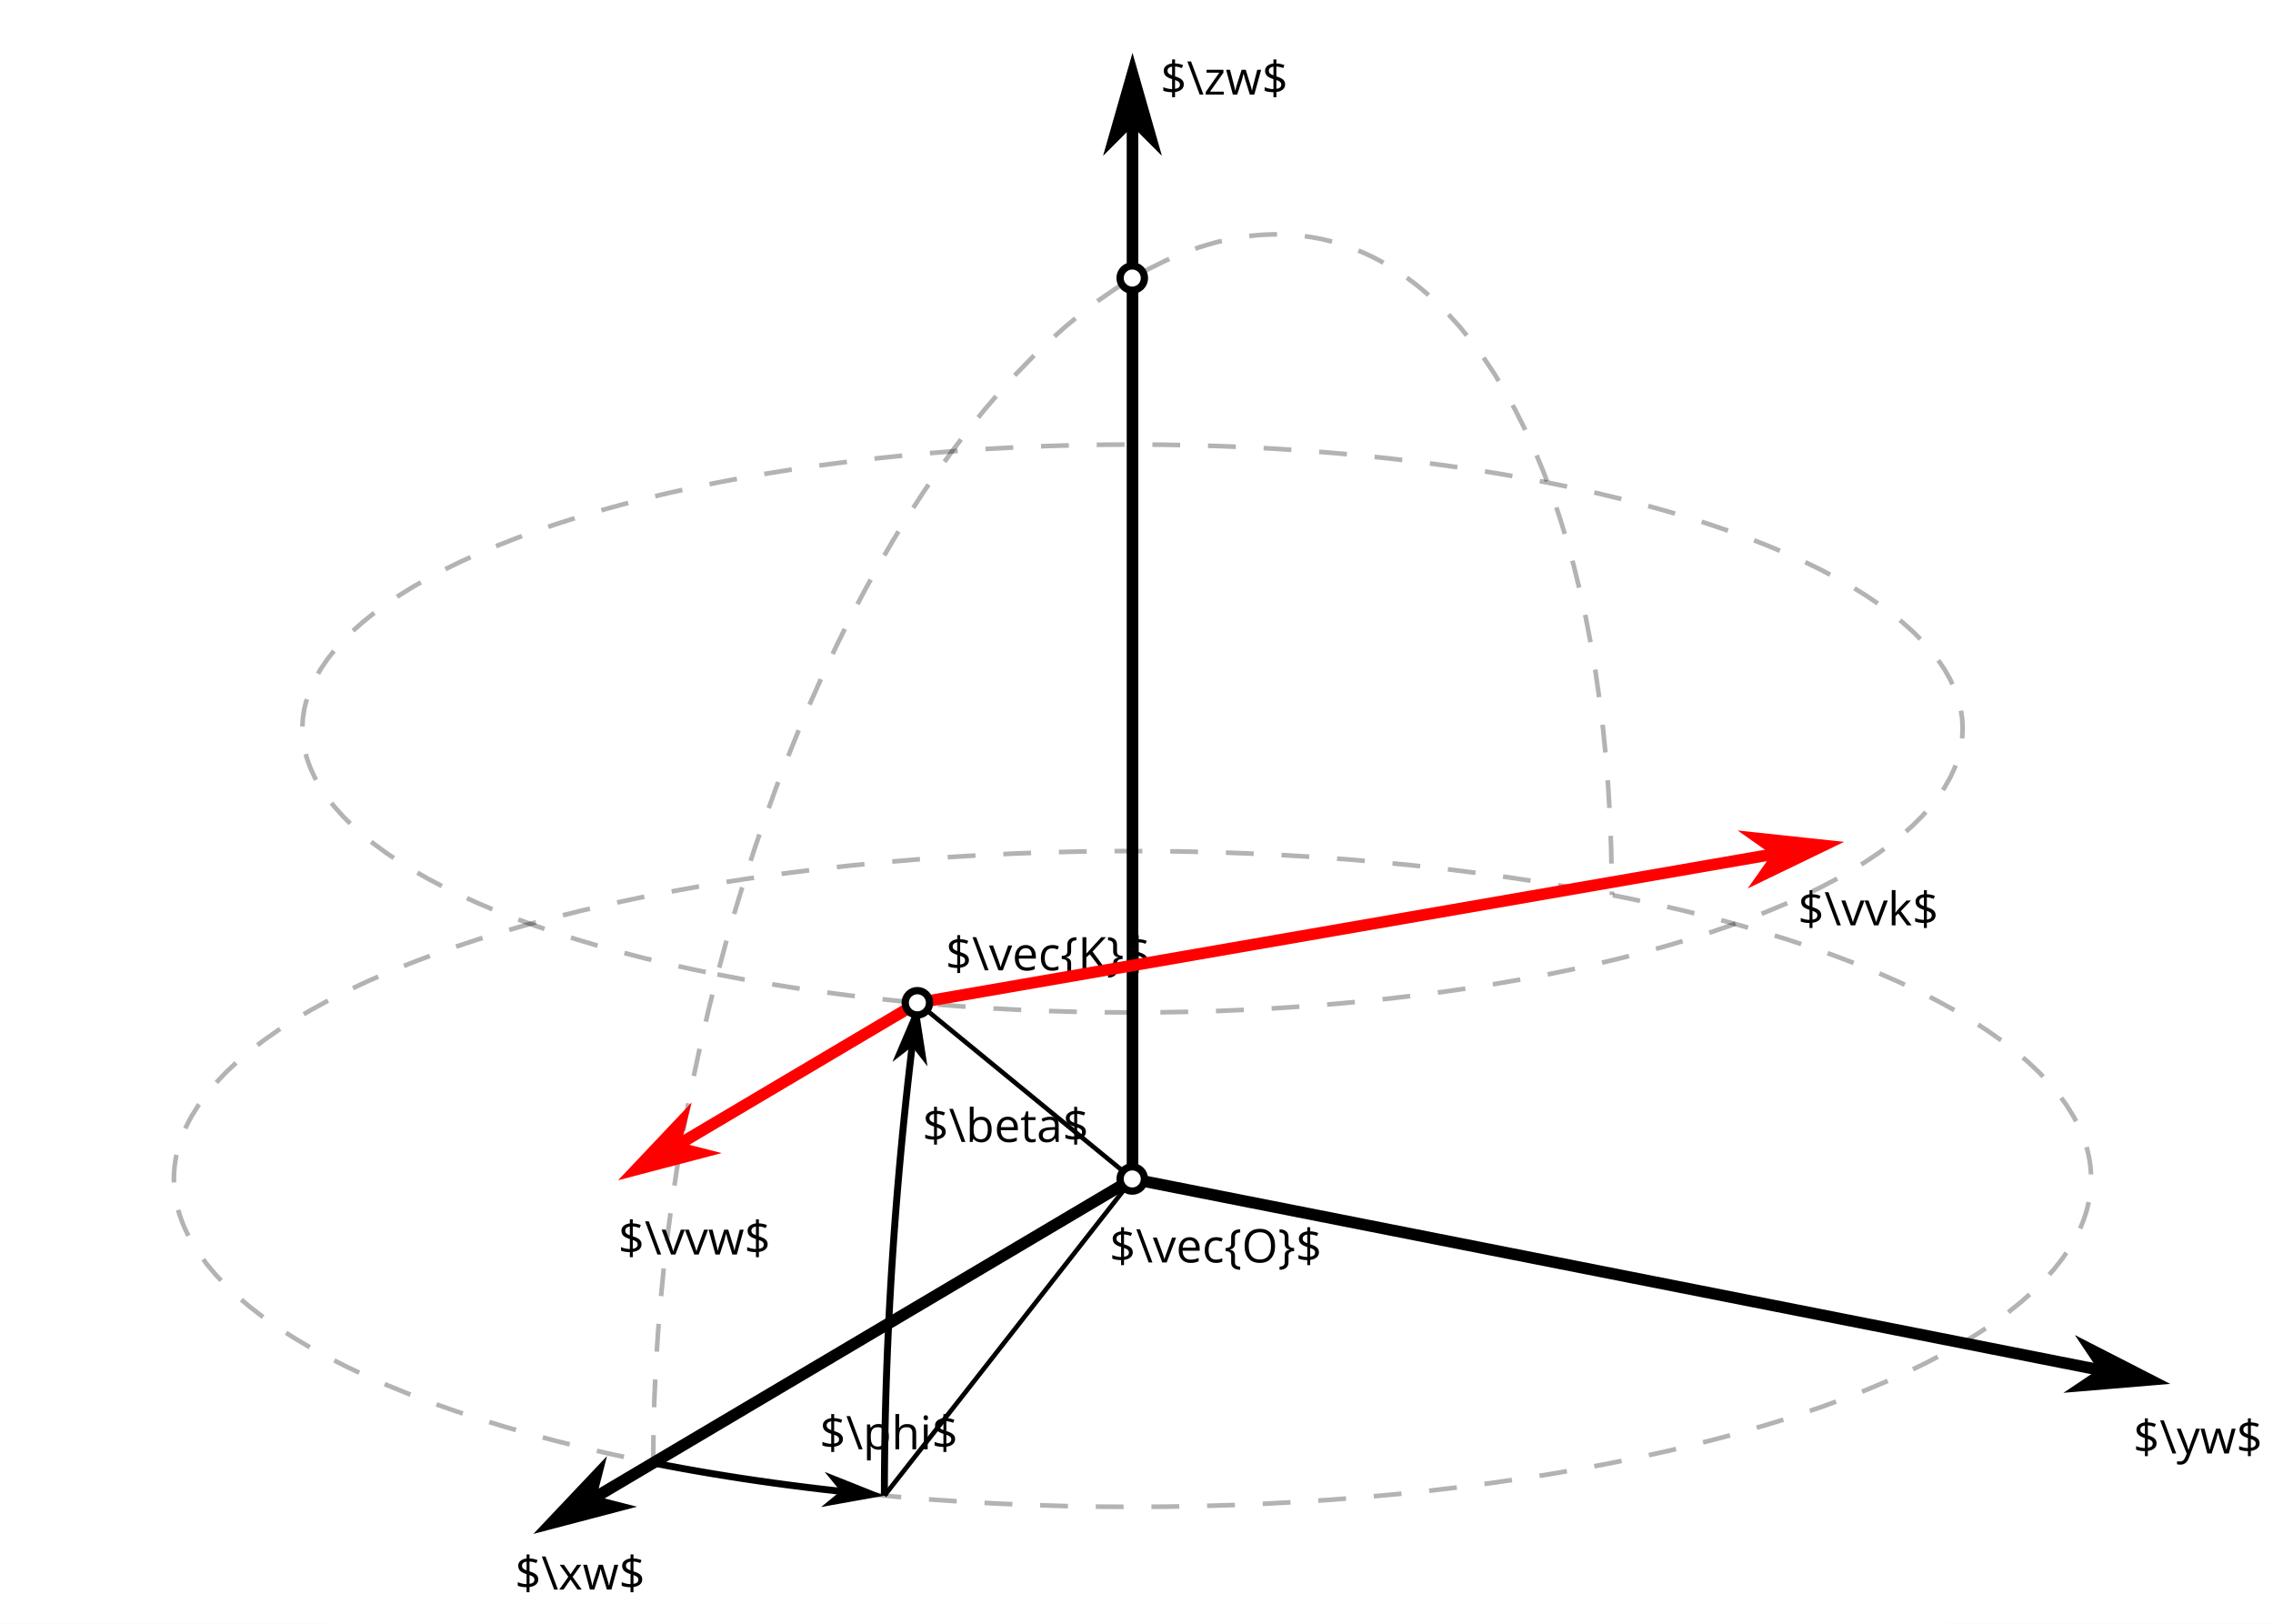
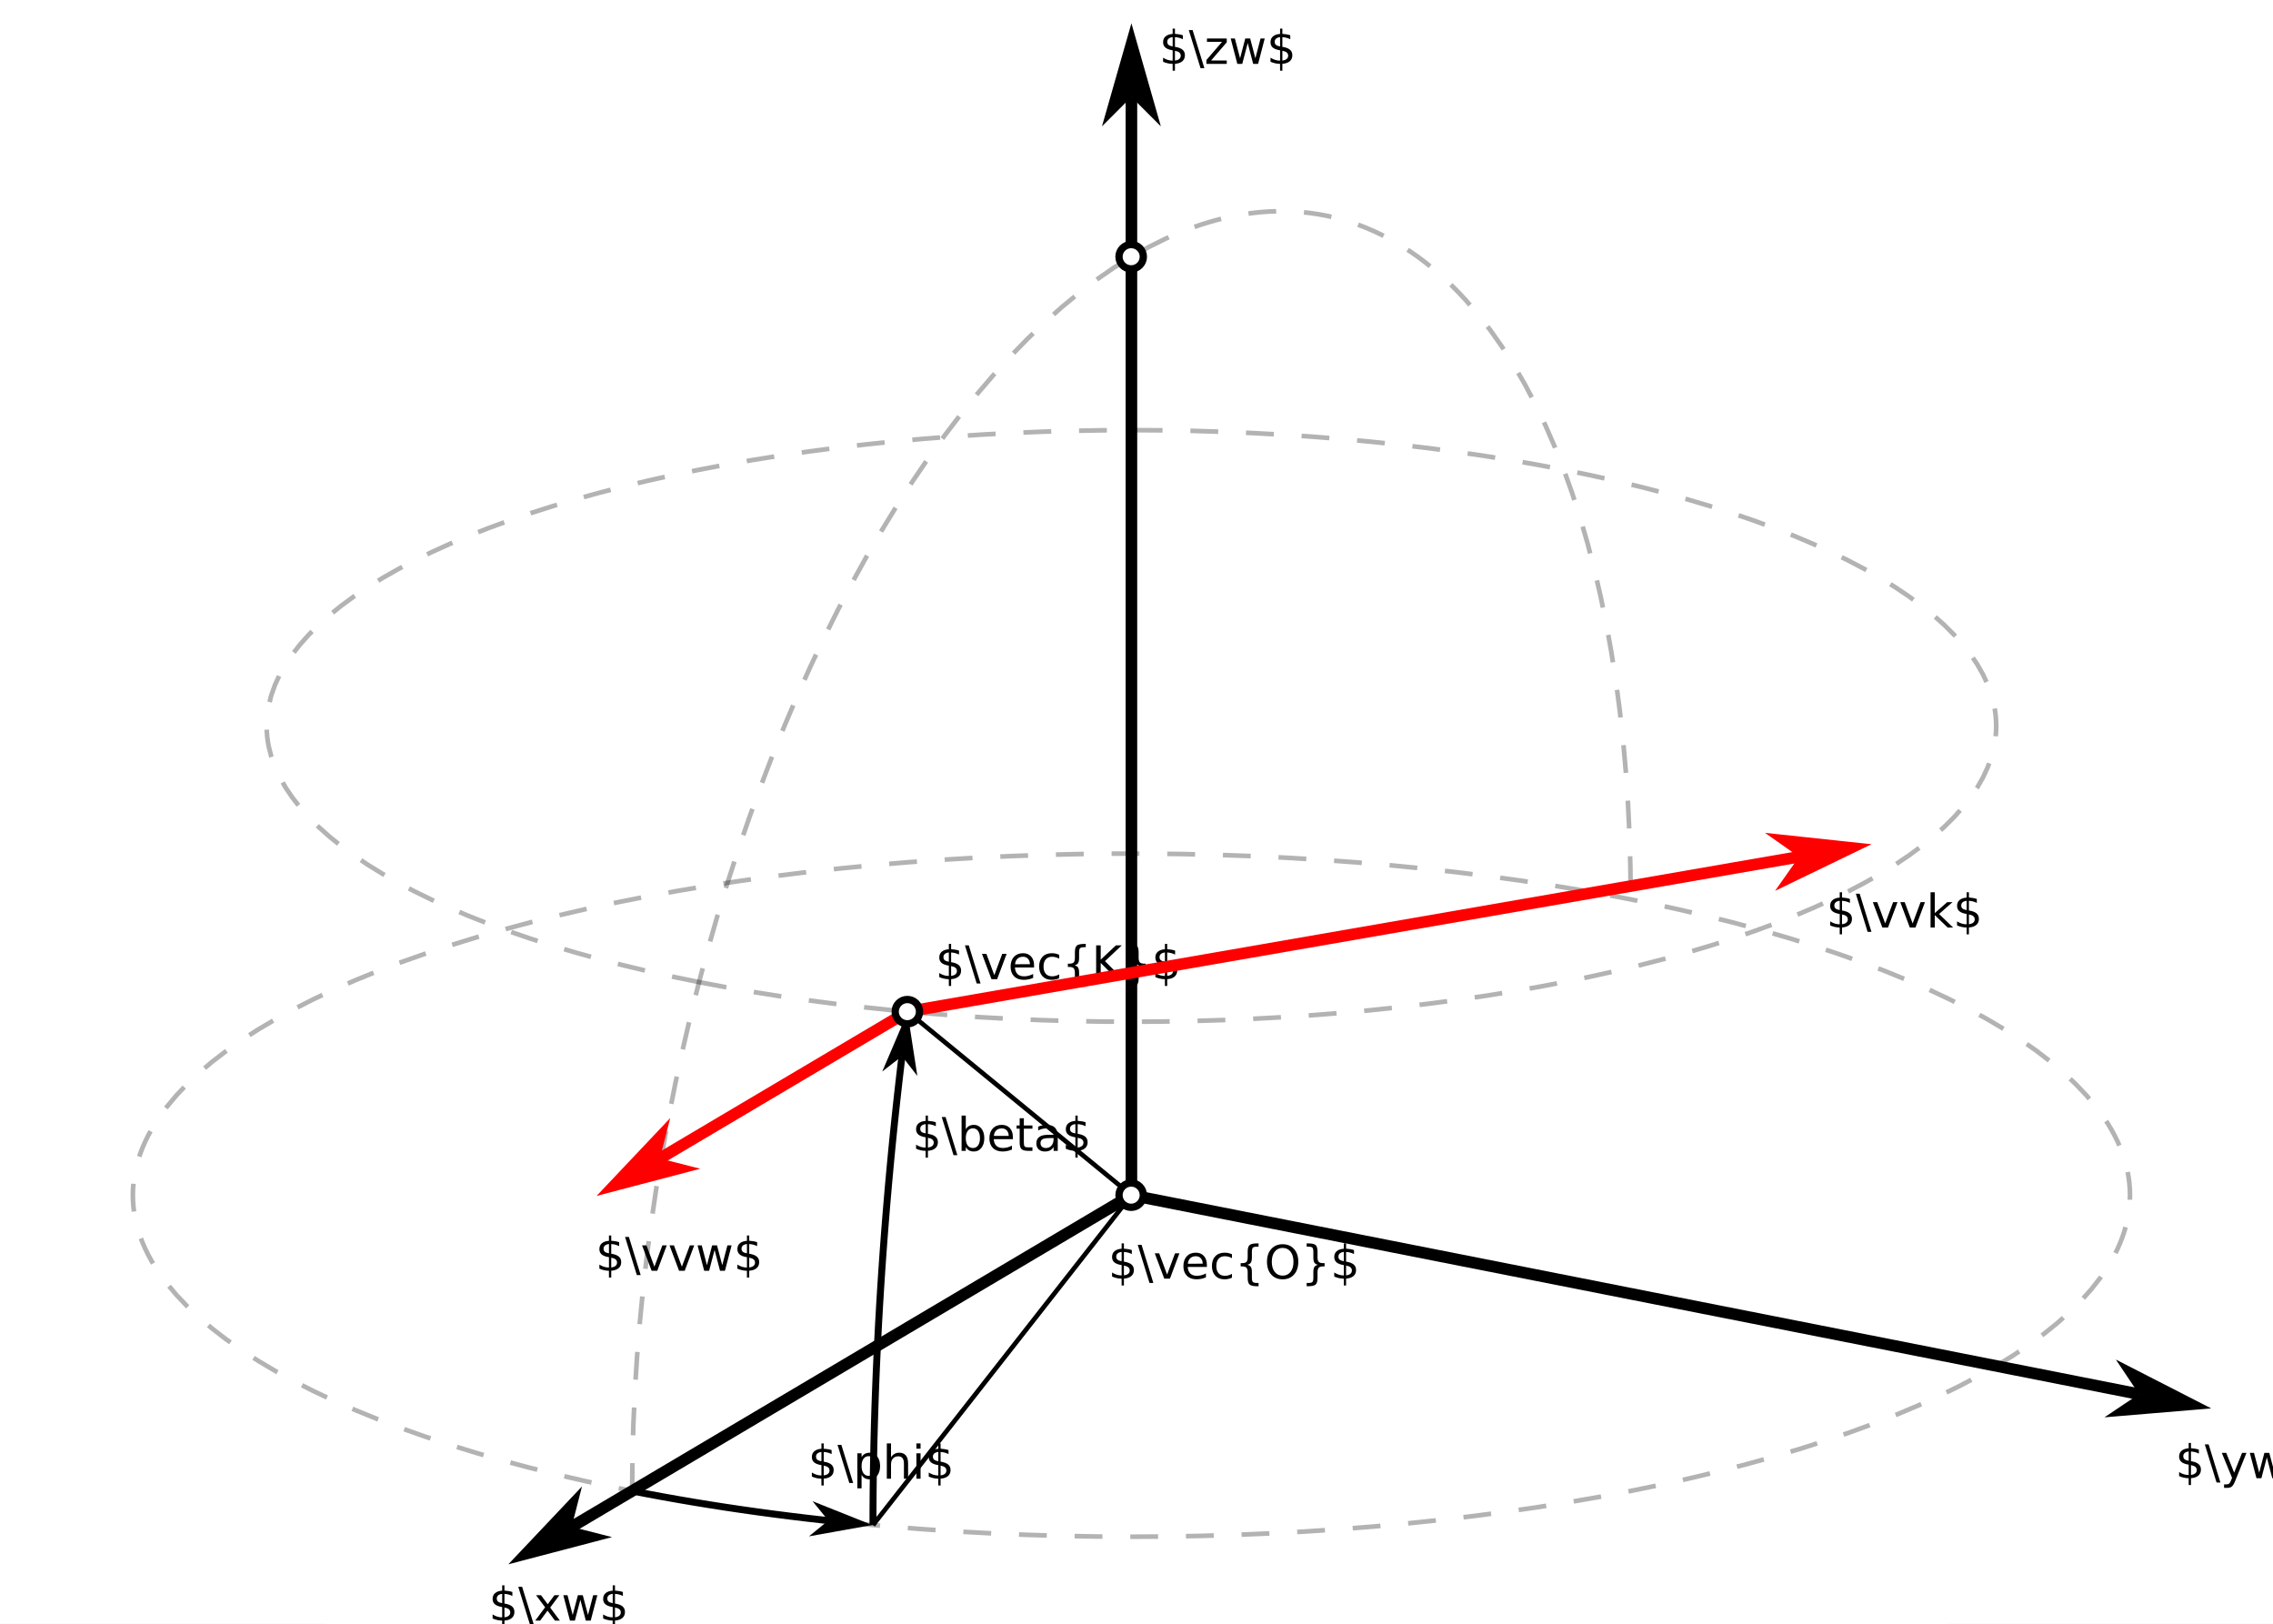
<svg xmlns="http://www.w3.org/2000/svg" width="980" height="700" viewBox="0 0 980 700" version="1.1">
  <defs>
    <marker id="Point1M-k:k:w" style="overflow:visible" refX="0" refY="0" orient="auto">
      <path style="stroke:#000000;fill:#ffffff;stroke-width:3;opacity:1" d="M -2.5,-1.0 C -2.5,1.76 -4.74,4.0 -7.5,4.0 C -10.26,4.0 -12.5,1.76 -12.5,-1.0 C -12.5,-3.76 -10.26,-6.0 -7.5,-6.0 C -4.74,-6.0 -2.5,-3.76 -2.5,-1.0 z" transform="scale(0.35) translate(7.4, 1)" />
    </marker>
    <marker id="Arrow1Mend-k:k" style="overflow:visible" refX="0" refY="0" orient="auto">
      <path style="stroke:#000000;fill:#000000;stroke-width:1pt;opacity:1;stroke-linejoin:miter" d="M 0.0,0.0 L 5.0,-5.0 L -12.5,0.0 L 5.0,5.0 L 0.0,0.0 z" transform="scale(0.4) rotate(180) translate(-0.9,0)" />
    </marker>
    <marker id="Arrow1Mend-r:r" style="overflow:visible" refX="0" refY="0" orient="auto">
      <path style="stroke:#ff0000;fill:#ff0000;stroke-width:1pt;opacity:1;stroke-linejoin:miter" d="M 0.0,0.0 L 5.0,-5.0 L -12.5,0.0 L 5.0,5.0 L 0.0,0.0 z" transform="scale(0.4) rotate(180) translate(-0.9,0)" />
    </marker>
  </defs>
  <defs>
    <style type="text/css">*{stroke-linejoin: round; stroke-linecap: butt}</style>
  </defs>
  <g id="figure_1">
    <g id="patch_1">
      <path d="M 0 700  L 980 700  L 980 0  L 0 0  z " style="fill: #ffffff" />
    </g>
    <g id="patch_2">
      <path d="M 140 700  L 840 700  L 840 0  L 140 0  z " style="fill: #ffffff" />
    </g>
    <g id="axes_1">
      <g id="line_1">
-         <path d="M 488.274 508.248  L 395.634 432.307  " style="fill: none; stroke: #000000; stroke-width: 2" />
+         <path d="M 487.808 515.236  L 391.308 436.131  " style="fill: none; stroke: #000000; stroke-width: 2" />
      </g>
      <g id="line_2">
-         <path d="M 488.274 508.248  L 381.303 644.791  " style="fill: none; stroke: #000000; stroke-width: 2" />
+         <path d="M 487.808 515.236  L 376.379 657.468  " style="fill: none; stroke: #000000; stroke-width: 2" />
      </g>
      <g id="text_1">
        <g>
-           <text style="font: 20px 'Open Sans'; text-anchor: start" x="478.274" y="544.248" transform="rotate(-0 478.274 544.2483)">$\vec{O}$</text>
+           <text style="font: 20px 'DejaVu Sans', 'Bitstream Vera Sans', 'Computer Modern Sans Serif', 'Lucida Grande', 'Verdana', 'Geneva', 'Lucid', 'Arial', 'Helvetica', 'Avant Garde', sans-serif; text-anchor: start" x="477.808" y="551.236" transform="rotate(-0 477.808 551.2361)">$\vec{O}$</text>
        </g>
      </g>
      <g id="text_2">
        <g>
-           <text style="font: 20px 'Open Sans'; text-anchor: start" x="407.634" y="418.307" transform="rotate(-0 407.6341 418.3071)">$\vec{K}$</text>
+           <text style="font: 20px 'DejaVu Sans', 'Bitstream Vera Sans', 'Computer Modern Sans Serif', 'Lucida Grande', 'Verdana', 'Geneva', 'Lucid', 'Arial', 'Helvetica', 'Avant Garde', sans-serif; text-anchor: start" x="403.308" y="422.131" transform="rotate(-0 403.308 422.1307)">$\vec{K}$</text>
        </g>
      </g>
      <g id="text_3">
        <g>
-           <text style="font: 20px 'Open Sans'; text-anchor: start" x="221.958" y="685.274" transform="rotate(-0 221.9579 685.2738)">$\xw$</text>
+           <text style="font: 20px 'DejaVu Sans', 'Bitstream Vera Sans', 'Computer Modern Sans Serif', 'Lucida Grande', 'Verdana', 'Geneva', 'Lucid', 'Arial', 'Helvetica', 'Avant Garde', sans-serif; text-anchor: start" x="210.729" y="698.638" transform="rotate(-0 210.7286 698.6377)">$\xw$</text>
        </g>
      </g>
      <g id="text_4">
        <g>
-           <text style="font: 20px 'Open Sans'; text-anchor: start" x="919.691" y="626.598" transform="rotate(-0 919.6908 626.5976)">$\yw$</text>
+           <text style="font: 20px 'DejaVu Sans', 'Bitstream Vera Sans', 'Computer Modern Sans Serif', 'Lucida Grande', 'Verdana', 'Geneva', 'Lucid', 'Arial', 'Helvetica', 'Avant Garde', sans-serif; text-anchor: start" x="937.867" y="637.267" transform="rotate(-0 937.8671 637.2666)">$\yw$</text>
        </g>
      </g>
      <g id="text_5">
        <g>
-           <text style="font: 20px 'Open Sans'; text-anchor: start" x="500.274" y="40.773" transform="rotate(-0 500.274 40.77267)">$\zw$</text>
+           <text style="font: 20px 'DejaVu Sans', 'Bitstream Vera Sans', 'Computer Modern Sans Serif', 'Lucida Grande', 'Verdana', 'Geneva', 'Lucid', 'Arial', 'Helvetica', 'Avant Garde', sans-serif; text-anchor: start" x="499.808" y="27.532" transform="rotate(-0 499.808 27.53235)">$\zw$</text>
        </g>
      </g>
      <g id="text_6">
        <g>
-           <text style="font: 20px 'Open Sans'; text-anchor: start" x="775.097" y="398.924" transform="rotate(-0 775.0968 398.9238)">$\vvk$</text>
+           <text style="font: 20px 'DejaVu Sans', 'Bitstream Vera Sans', 'Computer Modern Sans Serif', 'Lucida Grande', 'Verdana', 'Geneva', 'Lucid', 'Arial', 'Helvetica', 'Avant Garde', sans-serif; text-anchor: start" x="787.415" y="399.856" transform="rotate(-0 787.415 399.8565)">$\vvk$</text>
        </g>
      </g>
      <g id="text_7">
        <g>
-           <text style="font: 20px 'Open Sans'; text-anchor: start" x="266.476" y="540.82" transform="rotate(-0 266.476 540.8198)">$\vvw$</text>
+           <text style="font: 20px 'DejaVu Sans', 'Bitstream Vera Sans', 'Computer Modern Sans Serif', 'Lucida Grande', 'Verdana', 'Geneva', 'Lucid', 'Arial', 'Helvetica', 'Avant Garde', sans-serif; text-anchor: start" x="256.768" y="547.831" transform="rotate(-0 256.7683 547.8315)">$\vvw$</text>
        </g>
      </g>
      <g id="text_8">
        <g>
-           <text style="font: 20px 'Open Sans'; text-anchor: start" x="397.634" y="492.307" transform="rotate(-0 397.6341 492.3071)">$\beta$</text>
+           <text style="font: 20px 'DejaVu Sans', 'Bitstream Vera Sans', 'Computer Modern Sans Serif', 'Lucida Grande', 'Verdana', 'Geneva', 'Lucid', 'Arial', 'Helvetica', 'Avant Garde', sans-serif; text-anchor: start" x="393.308" y="496.131" transform="rotate(-0 393.308 496.1307)">$\beta$</text>
        </g>
      </g>
      <g id="text_9">
        <g>
-           <text style="font: 20px 'Open Sans'; text-anchor: start" x="353.303" y="624.791" transform="rotate(-0 353.3026 624.7905)">$\phi$</text>
+           <text style="font: 20px 'DejaVu Sans', 'Bitstream Vera Sans', 'Computer Modern Sans Serif', 'Lucida Grande', 'Verdana', 'Geneva', 'Lucid', 'Arial', 'Helvetica', 'Avant Garde', sans-serif; text-anchor: start" x="348.379" y="637.468" transform="rotate(-0 348.3794 637.4676)">$\phi$</text>
        </g>
      </g>
      <g id="arc_1">
-         <path d="M 281.621 630.669  L 281.747 617.04  L 282.125 603.278  L 282.753 589.401  L 283.632 575.425  L 284.761 561.367  L 286.137 547.245  L 287.76 533.075  L 289.626 518.874  L 291.735 504.661  L 294.084 490.452  L 296.669 476.265  L 299.487 462.116  L 302.536 448.024  L 305.81 434.005  L 309.307 420.077  L 313.022 406.256  L 316.951 392.56  L 321.088 379.004  L 325.429 365.606  L 329.969 352.382  L 334.701 339.347  L 339.62 326.518  L 344.721 313.911  L 349.996 301.541  L 355.44 289.422  L 361.046 277.57  L 366.806 265.999  L 372.715 254.723  L 378.765 243.756  L 384.948 233.111  L 391.256 222.802  L 397.683 212.84  L 404.221 203.238  L 410.86 194.008  L 417.595 185.16  L 424.415 176.706  L 431.313 168.657  L 438.28 161.021  L 445.308 153.807  L 452.389 147.026  L 459.514 140.685  L 466.673 134.792  L 473.859 129.353  L 481.062 124.377  L 488.274 119.868  L 495.486 115.832  L 502.689 112.274  L 509.875 109.199  L 513.459 107.843  L 517.035 106.61  L 520.602 105.499  L 524.159 104.51  L 527.705 103.645  L 531.24 102.902  L 534.761 102.283  L 538.268 101.788  L 541.76 101.417  L 545.235 101.169  L 548.694 101.046  L 552.133 101.046  L 555.554 101.171  L 558.954 101.42  L 562.332 101.792  L 565.688 102.289  L 569.02 102.909  L 572.327 103.652  L 575.609 104.519  L 578.865 105.509  L 582.093 106.621  L 585.292 107.856  L 588.461 109.212  L 591.601 110.691  L 594.708 112.29  L 597.783 114.01  L 600.825 115.85  L 603.833 117.81  L 606.805 119.888  L 609.742 122.085  L 612.641 124.399  L 615.502 126.831  L 618.325 129.378  L 623.851 134.819  L 629.211 140.714  L 634.4 147.057  L 639.41 153.841  L 644.237 161.056  L 648.874 168.694  L 653.314 176.746  L 657.554 185.201  L 661.588 194.051  L 665.41 203.283  L 669.017 212.886  L 672.403 222.85  L 675.565 233.161  L 678.499 243.807  L 681.201 254.776  L 683.668 266.053  L 685.897 277.626  L 687.885 289.479  L 689.63 301.599  L 691.13 313.971  L 692.383 326.579  L 693.387 339.409  L 694.141 352.444  L 694.644 365.669  L 694.895 379.068  L 694.927 385.828  L 694.927 385.828  " style="fill: none; stroke-dasharray: 12,12; stroke-dashoffset: 0; stroke: #000000; stroke-opacity: 0.3; stroke-width: 2" />
+         <path d="M 272.545 642.757  L 272.676 628.561  L 273.069 614.226  L 273.724 599.77  L 274.639 585.212  L 275.815 570.568  L 277.249 555.857  L 278.939 541.097  L 280.883 526.305  L 283.08 511.499  L 285.526 496.698  L 288.219 481.92  L 291.155 467.182  L 294.33 452.503  L 297.742 437.9  L 301.384 423.391  L 305.254 408.995  L 309.346 394.727  L 313.656 380.607  L 318.178 366.65  L 322.907 352.875  L 327.836 339.297  L 332.96 325.934  L 338.273 312.802  L 343.769 299.916  L 349.439 287.292  L 355.279 274.946  L 361.279 262.893  L 367.434 251.147  L 373.736 239.723  L 380.176 228.635  L 386.748 217.896  L 393.443 207.519  L 400.252 197.517  L 407.169 187.902  L 414.184 178.686  L 421.288 169.88  L 428.473 161.495  L 435.731 153.541  L 443.052 146.027  L 450.428 138.963  L 457.849 132.358  L 465.307 126.219  L 472.792 120.554  L 480.295 115.37  L 487.808 110.673  L 495.321 106.469  L 502.824 102.763  L 506.569 101.098  L 510.309 99.56  L 514.042 98.148  L 517.767 96.863  L 521.483 95.705  L 525.188 94.675  L 528.882 93.774  L 532.564 93.001  L 536.232 92.356  L 539.885 91.84  L 543.522 91.453  L 547.143 91.196  L 550.745 91.067  L 554.328 91.068  L 557.891 91.197  L 561.432 91.456  L 564.952 91.844  L 568.447 92.362  L 571.918 93.007  L 575.364 93.782  L 578.782 94.685  L 582.173 95.716  L 585.536 96.874  L 588.868 98.161  L 592.17 99.574  L 595.44 101.114  L 598.677 102.78  L 601.88 104.571  L 605.049 106.488  L 608.182 108.529  L 611.278 110.694  L 614.337 112.983  L 617.357 115.393  L 620.337 117.926  L 623.278 120.58  L 626.177 123.354  L 629.034 126.247  L 631.847 129.259  L 637.343 135.634  L 642.656 142.472  L 647.78 149.764  L 652.709 157.501  L 657.438 165.674  L 661.96 174.273  L 666.269 183.287  L 670.362 192.706  L 674.232 202.518  L 677.874 212.711  L 681.286 223.272  L 684.461 234.189  L 687.397 245.448  L 690.089 257.037  L 692.536 268.939  L 694.733 281.142  L 696.677 293.63  L 698.367 306.388  L 699.801 319.401  L 700.977 332.652  L 701.892 346.125  L 702.547 359.805  L 702.94 373.673  L 703.071 387.715  L 703.071 387.715  " style="fill: none; stroke-dasharray: 12,12; stroke-dashoffset: 0; stroke: #000000; stroke-opacity: 0.3; stroke-width: 2" />
      </g>
      <g id="arc_2">
-         <path d="M 281.621 630.669  L 294.239 633.061  L 307.093 635.301  L 320.167 637.386  L 333.447 639.314  L 346.915 641.082  L 360.556 642.689  L 374.352 644.131  L 388.286 645.408  L 402.343 646.518  L 416.504 647.46  L 430.753 648.231  L 445.072 648.833  L 459.443 649.263  L 473.85 649.521  L 488.274 649.607  L 502.698 649.521  L 517.105 649.263  L 531.476 648.833  L 545.795 648.231  L 560.044 647.46  L 574.205 646.518  L 588.262 645.408  L 602.197 644.131  L 615.993 642.689  L 629.633 641.082  L 643.101 639.314  L 656.381 637.386  L 669.455 635.301  L 682.309 633.061  L 694.927 630.669  L 707.293 628.127  L 719.392 625.44  L 731.209 622.61  L 742.731 619.641  L 753.942 616.535  L 764.83 613.298  L 775.38 609.933  L 785.581 606.444  L 795.42 602.836  L 804.885 599.112  L 813.964 595.278  L 822.646 591.337  L 830.92 587.295  L 838.777 583.157  L 846.207 578.928  L 853.201 574.612  L 859.751 570.216  L 865.848 565.744  L 871.485 561.202  L 876.655 556.596  L 881.351 551.931  L 885.569 547.212  L 889.303 542.446  L 892.548 537.638  L 895.301 532.795  L 896.491 530.362  L 897.558 527.922  L 898.499 525.476  L 899.316 523.024  L 900.007 520.569  L 900.573 518.109  L 901.013 515.646  L 901.328 513.182  L 901.517 510.715  L 901.58 508.248  L 901.517 505.781  L 901.328 503.315  L 901.013 500.85  L 900.573 498.388  L 900.007 495.928  L 899.316 493.472  L 898.499 491.021  L 897.558 488.575  L 896.491 486.135  L 895.301 483.702  L 893.986 481.276  L 890.987 476.449  L 887.497 471.662  L 883.52 466.919  L 879.062 462.226  L 874.128 457.59  L 868.724 453.015  L 862.856 448.507  L 856.532 444.073  L 849.759 439.716  L 842.546 435.443  L 834.902 431.259  L 826.834 427.168  L 818.355 423.176  L 809.473 419.288  L 800.2 415.508  L 790.547 411.842  L 780.525 408.292  L 770.148 404.865  L 759.427 401.563  L 748.376 398.392  L 737.008 395.354  L 725.337 392.454  L 713.377 389.695  L 701.142 387.08  L 688.649 384.613  L 675.911 382.297  L 662.945 380.134  L 649.766 378.127  L 636.39 376.278  L 622.833 374.591  L 609.113 373.066  L 595.245 371.706  L 581.248 370.512  L 567.137 369.486  L 552.929 368.63  L 538.643 367.943  L 524.296 367.427  L 509.905 367.083  L 495.487 366.911  L 481.061 366.911  L 466.643 367.083  L 452.252 367.427  L 437.905 367.943  L 423.619 368.63  L 409.412 369.486  L 395.3 370.512  L 381.303 371.706  L 367.435 373.066  L 353.715 374.591  L 340.158 376.278  L 326.783 378.127  L 313.603 380.134  L 300.637 382.297  L 287.899 384.613  L 275.406 387.08  L 263.172 389.695  L 251.212 392.454  L 239.54 395.354  L 228.172 398.392  L 217.121 401.563  L 206.4 404.865  L 196.023 408.292  L 186.001 411.842  L 176.348 415.508  L 167.075 419.288  L 158.193 423.176  L 149.714 427.168  L 141.647 431.259  L 134.002 435.443  L 126.789 439.716  L 120.016 444.073  L 113.692 448.507  L 107.824 453.015  L 102.42 457.59  L 97.486 462.226  L 93.028 466.919  L 89.051 471.662  L 85.561 476.449  L 82.562 481.276  L 81.247 483.702  L 80.057 486.135  L 78.99 488.575  L 78.049 491.021  L 77.232 493.472  L 76.541 495.928  L 75.975 498.388  L 75.535 500.85  L 75.22 503.315  L 75.031 505.781  L 74.968 508.248  L 75.031 510.715  L 75.22 513.182  L 75.535 515.646  L 75.975 518.109  L 76.541 520.569  L 77.232 523.024  L 78.049 525.476  L 78.99 527.922  L 80.057 530.362  L 81.247 532.795  L 82.562 535.221  L 85.561 540.047  L 89.051 544.835  L 93.028 549.578  L 97.486 554.27  L 102.42 558.907  L 107.824 563.482  L 113.692 567.989  L 120.016 572.424  L 126.789 576.78  L 134.002 581.053  L 141.647 585.238  L 149.714 589.328  L 158.193 593.32  L 167.075 597.208  L 176.348 600.988  L 186.001 604.655  L 196.023 608.204  L 206.4 611.632  L 217.121 614.933  L 228.172 618.105  L 239.54 621.143  L 251.212 624.043  L 263.172 626.802  L 275.406 629.417  L 281.621 630.669  L 281.621 630.669  " style="fill: none; stroke-dasharray: 12,12; stroke-dashoffset: 0; stroke: #000000; stroke-opacity: 0.3; stroke-width: 2" />
+         <path d="M 272.545 642.757  L 285.688 645.249  L 299.077 647.583  L 312.697 649.755  L 326.53 651.763  L 340.559 653.605  L 354.768 655.278  L 369.139 656.781  L 383.654 658.111  L 398.296 659.267  L 413.048 660.248  L 427.89 661.052  L 442.806 661.678  L 457.776 662.126  L 472.783 662.395  L 487.808 662.485  L 502.833 662.395  L 517.84 662.126  L 532.81 661.678  L 547.726 661.052  L 562.568 660.248  L 577.32 659.267  L 591.962 658.111  L 606.477 656.781  L 620.848 655.278  L 635.057 653.605  L 649.086 651.763  L 662.919 649.755  L 676.539 647.583  L 689.928 645.249  L 703.071 642.757  L 715.953 640.11  L 728.556 637.311  L 740.865 634.363  L 752.867 631.27  L 764.545 628.035  L 775.887 624.663  L 786.877 621.158  L 797.503 617.524  L 807.752 613.765  L 817.611 609.886  L 827.068 605.892  L 836.112 601.787  L 844.731 597.577  L 852.916 593.266  L 860.655 588.861  L 867.941 584.365  L 874.763 579.786  L 881.114 575.128  L 886.986 570.396  L 892.371 565.598  L 897.263 560.738  L 901.657 555.823  L 905.546 550.859  L 908.927 545.851  L 910.425 543.332  L 911.794 540.806  L 913.034 538.271  L 914.145 535.729  L 915.126 533.181  L 915.976 530.628  L 916.697 528.07  L 917.286 525.508  L 917.745 522.942  L 918.073 520.375  L 918.269 517.806  L 918.335 515.236  L 918.269 512.666  L 918.073 510.097  L 917.745 507.53  L 917.286 504.965  L 916.697 502.402  L 915.976 499.844  L 915.126 497.291  L 914.145 494.743  L 913.034 492.201  L 911.794 489.667  L 910.425 487.14  L 908.927 484.621  L 907.301 482.112  L 903.665 477.125  L 899.523 472.185  L 894.879 467.297  L 889.74 462.467  L 884.11 457.701  L 877.998 453.006  L 871.41 448.386  L 864.355 443.848  L 856.842 439.397  L 848.878 435.039  L 840.475 430.778  L 831.642 426.619  L 822.39 422.569  L 812.731 418.632  L 802.675 414.813  L 792.237 411.115  L 781.427 407.545  L 770.259 404.106  L 758.747 400.802  L 746.906 397.638  L 734.748 394.617  L 722.29 391.743  L 709.546 389.019  L 696.532 386.449  L 683.263 384.036  L 669.757 381.783  L 656.028 379.693  L 642.095 377.767  L 627.974 376.01  L 613.682 374.421  L 599.237 373.005  L 584.655 371.761  L 569.956 370.693  L 555.157 369.8  L 540.276 369.085  L 525.331 368.548  L 510.34 368.189  L 495.322 368.01  L 480.294 368.01  L 465.276 368.189  L 450.285 368.548  L 435.34 369.085  L 420.459 369.8  L 405.66 370.693  L 390.96 371.761  L 376.379 373.005  L 361.934 374.421  L 347.642 376.01  L 333.521 377.767  L 319.588 379.693  L 305.859 381.783  L 292.353 384.036  L 279.084 386.449  L 266.07 389.019  L 253.326 391.743  L 240.868 394.617  L 228.71 397.638  L 216.869 400.802  L 205.357 404.106  L 194.189 407.545  L 183.379 411.115  L 172.941 414.813  L 162.885 418.632  L 153.226 422.569  L 143.974 426.619  L 135.141 430.778  L 126.738 435.039  L 118.774 439.397  L 111.261 443.848  L 104.206 448.386  L 97.618 453.006  L 91.506 457.701  L 85.876 462.467  L 80.737 467.297  L 76.093 472.185  L 71.951 477.125  L 68.315 482.112  L 66.689 484.621  L 65.191 487.14  L 63.822 489.667  L 62.582 492.201  L 61.471 494.743  L 60.49 497.291  L 59.64 499.844  L 58.919 502.402  L 58.33 504.965  L 57.871 507.53  L 57.543 510.097  L 57.347 512.666  L 57.281 515.236  L 57.347 517.806  L 57.543 520.375  L 57.871 522.942  L 58.33 525.508  L 58.919 528.07  L 59.64 530.628  L 60.49 533.181  L 61.471 535.729  L 62.582 538.271  L 63.822 540.806  L 65.191 543.332  L 66.689 545.851  L 68.315 548.36  L 71.951 553.347  L 76.093 558.287  L 80.737 563.176  L 85.876 568.005  L 91.506 572.771  L 97.618 577.466  L 104.206 582.086  L 111.261 586.624  L 118.774 591.075  L 126.738 595.434  L 135.141 599.695  L 143.974 603.853  L 153.226 607.903  L 162.885 611.84  L 172.941 615.66  L 183.379 619.357  L 194.189 622.927  L 205.357 626.366  L 216.869 629.67  L 228.71 632.834  L 240.868 635.855  L 253.326 638.729  L 266.07 641.453  L 272.545 642.757  L 272.545 642.757  " style="fill: none; stroke-dasharray: 12,12; stroke-dashoffset: 0; stroke: #000000; stroke-opacity: 0.3; stroke-width: 2" />
      </g>
      <g id="arc_3">
-         <path d="M 309.307 420.077  L 320.234 422.149  L 331.366 424.089  L 342.689 425.895  L 354.19 427.564  L 365.854 429.096  L 377.667 430.487  L 389.614 431.736  L 401.682 432.842  L 413.856 433.803  L 426.12 434.619  L 438.459 435.287  L 450.86 435.808  L 463.306 436.18  L 475.782 436.404  L 488.274 436.478  L 500.766 436.404  L 513.242 436.18  L 525.688 435.808  L 538.089 435.287  L 550.429 434.619  L 562.693 433.803  L 574.866 432.842  L 586.934 431.736  L 598.882 430.487  L 610.694 429.096  L 622.358 427.564  L 633.859 425.895  L 645.182 424.089  L 656.314 422.149  L 667.241 420.077  L 677.95 417.876  L 688.428 415.549  L 698.662 413.098  L 708.64 410.527  L 718.349 407.838  L 727.778 405.034  L 736.915 402.12  L 745.75 399.098  L 754.27 395.973  L 762.467 392.748  L 770.329 389.428  L 777.848 386.015  L 785.014 382.515  L 791.819 378.931  L 798.253 375.268  L 804.31 371.531  L 809.982 367.724  L 815.262 363.851  L 820.144 359.918  L 824.621 355.928  L 828.689 351.888  L 832.342 347.802  L 835.575 343.674  L 838.386 339.511  L 840.77 335.316  L 842.724 331.096  L 844.247 326.854  L 845.336 322.598  L 845.989 318.33  L 846.207 314.058  L 845.989 309.786  L 845.336 305.518  L 844.247 301.262  L 842.724 297.02  L 840.77 292.8  L 838.386 288.605  L 835.575 284.442  L 832.342 280.314  L 828.689 276.228  L 824.621 272.188  L 820.144 268.199  L 815.262 264.265  L 809.982 260.392  L 804.31 256.585  L 798.253 252.848  L 791.819 249.185  L 785.014 245.601  L 777.848 242.101  L 770.329 238.688  L 762.467 235.368  L 754.27 232.143  L 745.75 229.018  L 736.915 225.996  L 727.778 223.082  L 718.349 220.279  L 708.64 217.589  L 698.662 215.018  L 688.428 212.567  L 677.95 210.24  L 667.241 208.039  L 656.314 205.967  L 645.182 204.027  L 633.859 202.221  L 622.358 200.552  L 610.694 199.02  L 598.882 197.629  L 586.934 196.38  L 574.866 195.274  L 562.693 194.313  L 550.429 193.497  L 538.089 192.829  L 525.688 192.308  L 513.242 191.936  L 500.766 191.712  L 488.274 191.638  L 475.782 191.712  L 463.306 191.936  L 450.86 192.308  L 438.459 192.829  L 426.12 193.497  L 413.856 194.313  L 401.682 195.274  L 389.614 196.38  L 377.667 197.629  L 365.854 199.02  L 354.19 200.552  L 342.689 202.221  L 331.366 204.027  L 320.234 205.967  L 309.307 208.039  L 298.598 210.24  L 288.12 212.567  L 277.886 215.018  L 267.908 217.589  L 258.199 220.279  L 248.77 223.082  L 239.633 225.996  L 230.798 229.018  L 222.278 232.143  L 214.081 235.368  L 206.219 238.688  L 198.7 242.101  L 191.534 245.601  L 184.729 249.185  L 178.295 252.848  L 172.238 256.585  L 166.566 260.392  L 161.286 264.265  L 156.404 268.199  L 151.927 272.188  L 147.859 276.228  L 144.206 280.314  L 140.973 284.442  L 138.162 288.605  L 135.778 292.8  L 133.824 297.02  L 132.301 301.262  L 131.213 305.518  L 130.559 309.786  L 130.341 314.058  L 130.559 318.33  L 131.213 322.598  L 132.301 326.854  L 133.824 331.096  L 135.778 335.316  L 138.162 339.511  L 140.973 343.674  L 144.206 347.802  L 147.859 351.888  L 151.927 355.928  L 156.404 359.918  L 161.286 363.851  L 166.566 367.724  L 172.238 371.531  L 178.295 375.268  L 184.729 378.931  L 191.534 382.515  L 198.7 386.015  L 206.219 389.428  L 214.081 392.748  L 222.278 395.973  L 230.798 399.098  L 239.633 402.12  L 248.77 405.034  L 258.199 407.838  L 267.908 410.527  L 277.886 413.098  L 288.12 415.549  L 298.598 417.876  L 309.307 420.077  L 309.307 420.077  " style="fill: none; stroke-dasharray: 12,12; stroke-dashoffset: 0; stroke: #000000; stroke-opacity: 0.3; stroke-width: 2" />
+         <path d="M 301.384 423.391  L 312.767 425.549  L 324.362 427.57  L 336.157 429.451  L 348.137 431.19  L 360.287 432.785  L 372.592 434.235  L 385.037 435.536  L 397.608 436.688  L 410.289 437.689  L 423.064 438.539  L 435.918 439.235  L 448.835 439.777  L 461.799 440.165  L 474.796 440.398  L 487.808 440.476  L 500.82 440.398  L 513.816 440.165  L 526.781 439.777  L 539.698 439.235  L 552.552 438.539  L 565.327 437.689  L 578.008 436.688  L 590.579 435.536  L 603.024 434.235  L 615.329 432.785  L 627.479 431.19  L 639.459 429.451  L 651.253 427.57  L 662.849 425.549  L 674.232 423.391  L 685.387 421.099  L 696.302 418.675  L 706.962 416.121  L 717.356 413.443  L 727.47 410.642  L 737.292 407.721  L 746.809 404.686  L 756.012 401.538  L 764.888 398.283  L 773.426 394.924  L 781.616 391.465  L 789.448 387.91  L 796.912 384.264  L 804 380.531  L 810.703 376.715  L 817.013 372.822  L 822.921 368.856  L 828.421 364.822  L 833.506 360.725  L 838.17 356.569  L 842.407 352.361  L 846.212 348.104  L 849.58 343.805  L 852.508 339.468  L 854.991 335.098  L 857.027 330.702  L 858.613 326.284  L 859.747 321.85  L 860.144 319.629  L 860.428 317.405  L 860.598 315.18  L 860.655 312.955  L 860.598 310.729  L 860.428 308.504  L 860.144 306.281  L 859.747 304.059  L 858.613 299.625  L 857.027 295.207  L 854.991 290.811  L 852.508 286.441  L 849.58 282.104  L 846.212 277.805  L 842.407 273.548  L 838.17 269.34  L 833.506 265.184  L 828.421 261.087  L 822.921 257.053  L 817.013 253.087  L 810.703 249.194  L 804 245.379  L 796.912 241.646  L 789.448 237.999  L 781.616 234.445  L 773.426 230.985  L 764.888 227.626  L 756.012 224.371  L 746.809 221.223  L 737.292 218.188  L 727.47 215.268  L 717.356 212.466  L 706.962 209.788  L 696.302 207.235  L 685.387 204.81  L 674.232 202.518  L 662.849 200.36  L 651.253 198.339  L 639.459 196.458  L 627.479 194.719  L 615.329 193.124  L 603.024 191.675  L 590.579 190.373  L 578.008 189.221  L 565.327 188.22  L 552.552 187.371  L 539.698 186.674  L 526.781 186.132  L 513.816 185.744  L 500.82 185.511  L 487.808 185.433  L 474.796 185.511  L 461.799 185.744  L 448.835 186.132  L 435.918 186.674  L 423.064 187.371  L 410.289 188.22  L 397.608 189.221  L 385.037 190.373  L 372.592 191.675  L 360.287 193.124  L 348.137 194.719  L 336.157 196.458  L 324.362 198.339  L 312.767 200.36  L 301.384 202.518  L 290.229 204.81  L 279.314 207.235  L 268.654 209.788  L 258.26 212.466  L 248.146 215.268  L 238.324 218.188  L 228.807 221.223  L 219.604 224.371  L 210.728 227.626  L 202.19 230.985  L 194 234.445  L 186.168 237.999  L 178.704 241.646  L 171.616 245.379  L 164.913 249.194  L 158.603 253.087  L 152.695 257.053  L 147.195 261.087  L 142.11 265.184  L 137.446 269.34  L 133.209 273.548  L 129.404 277.805  L 126.036 282.104  L 123.108 286.441  L 120.625 290.811  L 118.589 295.207  L 117.003 299.625  L 115.869 304.059  L 115.472 306.281  L 115.188 308.504  L 115.017 310.729  L 114.961 312.955  L 115.017 315.18  L 115.188 317.405  L 115.472 319.629  L 115.869 321.85  L 117.003 326.284  L 118.589 330.702  L 120.625 335.098  L 123.108 339.468  L 126.036 343.805  L 129.404 348.104  L 133.209 352.361  L 137.446 356.569  L 142.11 360.725  L 147.195 364.822  L 152.695 368.856  L 158.603 372.822  L 164.913 376.715  L 171.616 380.531  L 178.704 384.264  L 186.168 387.91  L 194 391.465  L 202.19 394.924  L 210.728 398.283  L 219.604 401.538  L 228.807 404.686  L 238.324 407.721  L 248.146 410.642  L 258.26 413.443  L 268.654 416.121  L 279.314 418.675  L 290.229 421.099  L 301.384 423.391  L 301.384 423.391  " style="fill: none; stroke-dasharray: 12,12; stroke-dashoffset: 0; stroke: #000000; stroke-opacity: 0.3; stroke-width: 2" />
      </g>
      <g id="arcmeasure_1" marker-end="url(#Arrow1Mend-k:k)">
-         <path d="M 381.303 644.791  L 381.319 637.992  L 381.368 631.153  L 381.449 624.277  L 381.563 617.366  L 381.71 610.421  L 381.889 603.446  L 382.1 596.441  L 382.344 589.41  L 382.62 582.353  L 382.928 575.275  L 383.268 568.175  L 383.64 561.058  L 384.044 553.924  L 384.48 546.777  L 384.948 539.618  L 385.447 532.449  L 385.977 525.273  L 386.538 518.091  L 387.131 510.907  L 387.754 503.722  L 388.408 496.538  L 389.092 489.358  L 389.806 482.184  L 390.551 475.017  L 391.325 467.861  L 392.129 460.717  L 392.962 453.587  L 393.268 451.146  " style="fill: none; stroke: #000000; stroke-width: 3" />
+         <path d="M 376.379 657.468  L 376.396 650.385  L 376.447 643.262  L 376.532 636.099  L 376.651 628.9  L 376.803 621.666  L 376.99 614.4  L 377.21 607.104  L 377.464 599.779  L 377.751 592.429  L 378.072 585.055  L 378.427 577.66  L 378.814 570.246  L 379.235 562.815  L 379.689 555.37  L 380.176 547.913  L 380.696 540.445  L 381.248 532.97  L 381.833 525.489  L 382.45 518.006  L 383.099 510.521  L 383.78 503.038  L 384.493 495.559  L 385.237 488.086  L 386.013 480.62  L 386.819 473.166  L 387.657 465.724  L 388.524 458.298  L 388.904 455.276  " style="fill: none; stroke: #000000; stroke-width: 3" />
      </g>
      <g id="arcmeasure_2" marker-end="url(#Arrow1Mend-k:k)">
-         <path d="M 281.621 630.669  L 287.899 631.884  L 294.239 633.061  L 300.637 634.2  L 307.093 635.301  L 313.603 636.363  L 320.167 637.386  L 326.783 638.37  L 333.447 639.314  L 340.158 640.218  L 346.915 641.082  L 353.715 641.906  L 360.556 642.689  L 362.413 642.877  " style="fill: none; stroke: #000000; stroke-width: 3" />
+         <path d="M 272.545 642.757  L 279.084 644.023  L 285.688 645.249  L 292.353 646.436  L 299.077 647.583  L 305.859 648.689  L 312.697 649.755  L 319.588 650.779  L 326.53 651.763  L 333.521 652.705  L 340.559 653.605  L 347.642 654.463  L 354.768 655.278  L 357.182 655.523  " style="fill: none; stroke: #000000; stroke-width: 3" />
      </g>
      <g id="vector_1" marker-end="url(#Arrow1Mend-k:k)">
-         <path d="M 488.274 508.248  L 257.184 645.145  " style="fill: none; stroke: #000000; stroke-width: 5" />
+         <path d="M 487.808 515.236  L 246.397 658.247  " style="fill: none; stroke: #000000; stroke-width: 5" />
      </g>
      <g id="vector_2" marker-end="url(#Arrow1Mend-k:k)">
-         <path d="M 488.274 508.248  L 904.646 590.467  " style="fill: none; stroke: #000000; stroke-width: 5" />
+         <path d="M 487.808 515.236  L 922.317 601.037  " style="fill: none; stroke: #000000; stroke-width: 5" />
      </g>
      <g id="vector_3" marker-end="url(#Arrow1Mend-k:k)">
-         <path d="M 488.274 508.248  L 488.274 54.417  " style="fill: none; stroke: #000000; stroke-width: 5" />
+         <path d="M 487.808 515.236  L 487.808 41.691  " style="fill: none; stroke: #000000; stroke-width: 5" />
      </g>
      <g id="vector_4" marker-end="url(#Arrow1Mend-r:r)">
-         <path d="M 395.634 432.307  L 293.702 492.691  " style="fill: none; stroke: #ff0000; stroke-width: 5" />
+         <path d="M 391.308 436.131  L 284.437 499.441  " style="fill: none; stroke: #ff0000; stroke-width: 5" />
      </g>
      <g id="vector_5" marker-end="url(#Arrow1Mend-r:r)">
-         <path d="M 395.634 432.307  L 763.919 368.339  " style="fill: none; stroke: #ff0000; stroke-width: 5" />
+         <path d="M 391.308 436.131  L 775.73 369.36  " style="fill: none; stroke: #ff0000; stroke-width: 5" />
      </g>
      <g id="point_1" marker-start="url(#Point1M-k:k:w)">
-         <path d="M 488.274 508.248  L 488.274 508.248  " style="fill: none; stroke: #000000; stroke-width: 3" />
+         <path d="M 487.808 515.236  L 487.808 515.236  " style="fill: none; stroke: #000000; stroke-width: 3" />
      </g>
      <g id="point_2" marker-start="url(#Point1M-k:k:w)">
-         <path d="M 395.634 432.307  L 395.634 432.307  " style="fill: none; stroke: #000000; stroke-width: 3" />
+         <path d="M 391.308 436.131  L 391.308 436.131  " style="fill: none; stroke: #000000; stroke-width: 3" />
      </g>
      <g id="point_3" marker-start="url(#Point1M-k:k:w)">
-         <path d="M 488.274 119.868  L 488.274 119.868  " style="fill: none; stroke: #000000; stroke-width: 3" />
+         <path d="M 487.808 110.673  L 487.808 110.673  " style="fill: none; stroke: #000000; stroke-width: 3" />
      </g>
    </g>
  </g>
  <defs>
  </defs>
</svg>
